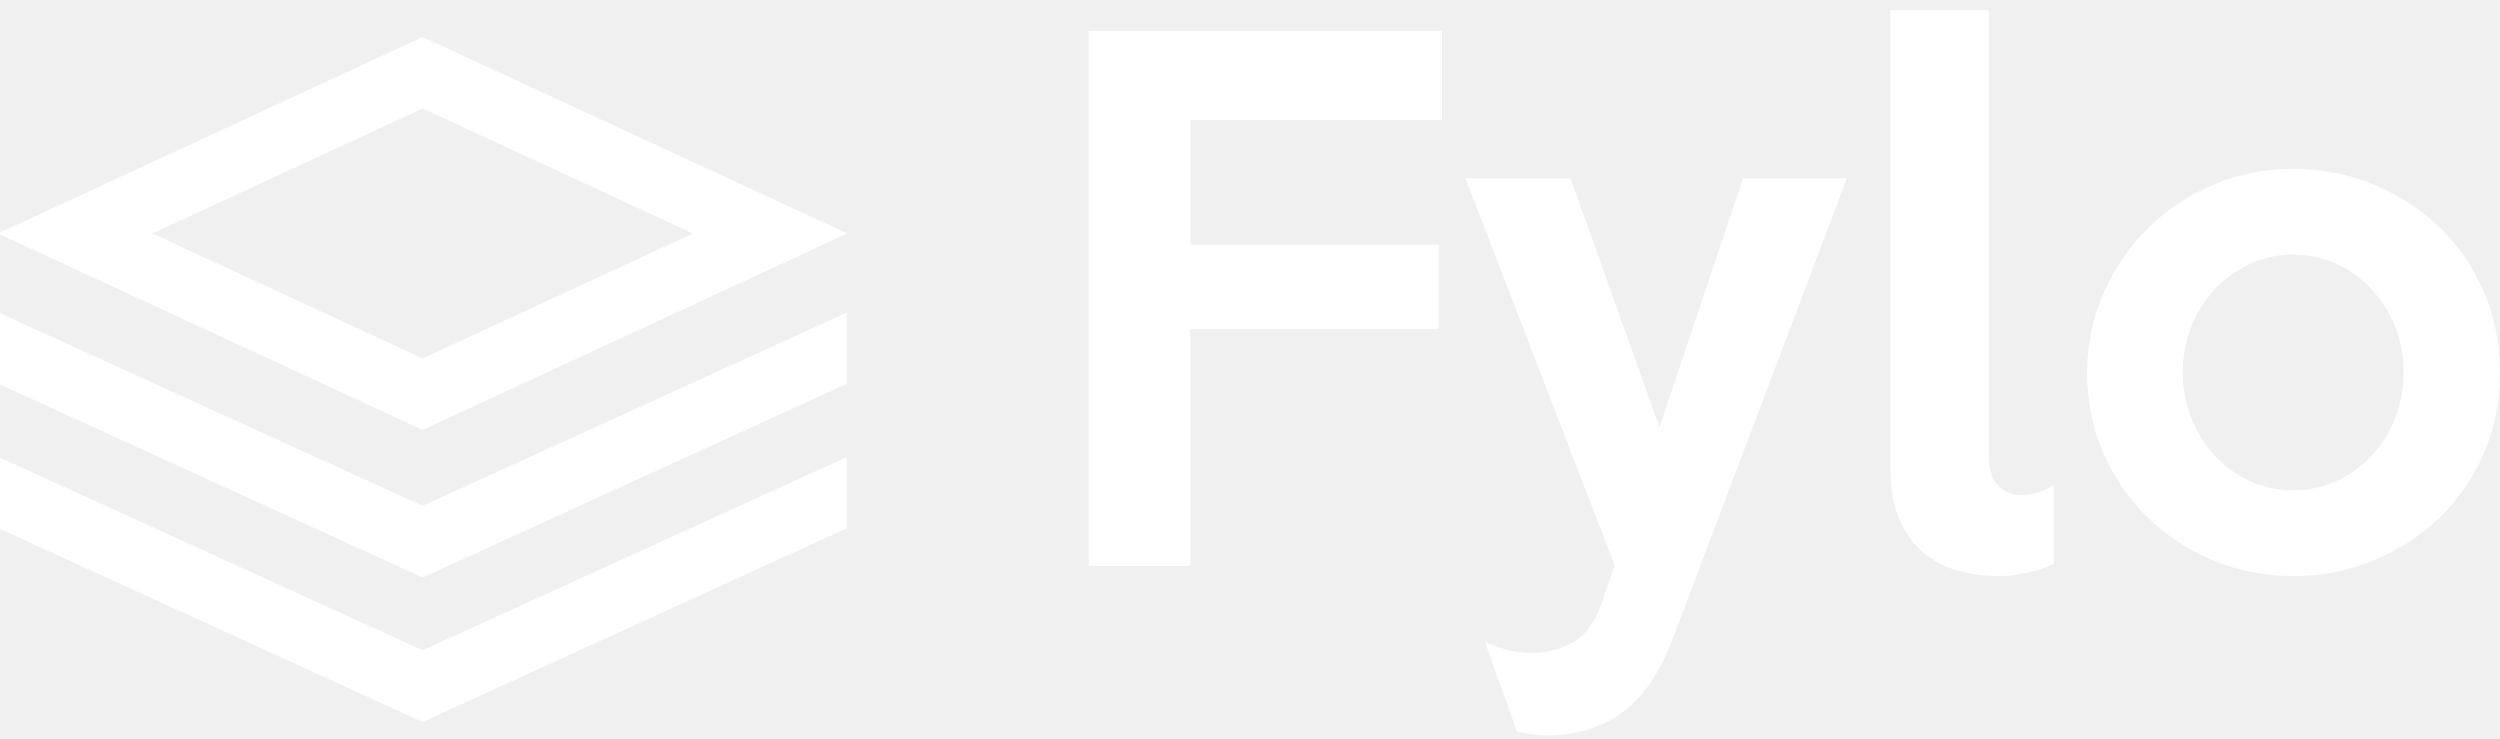
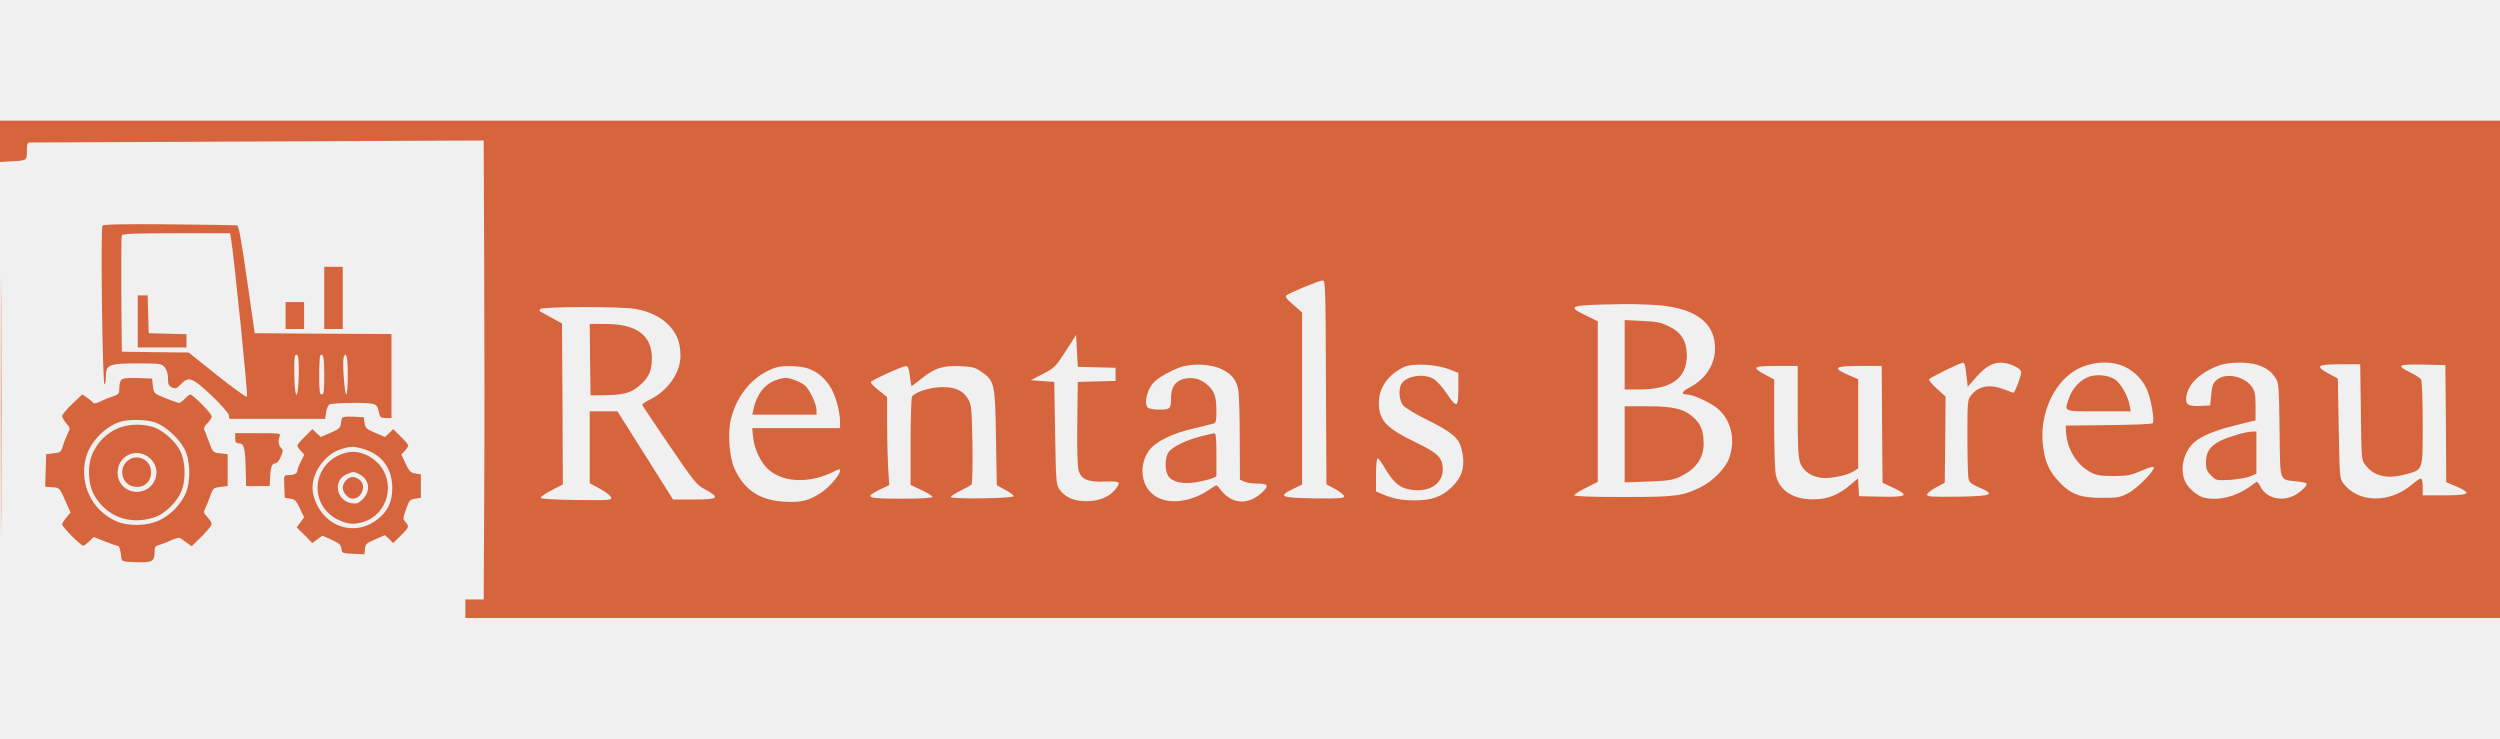
- <svg xmlns="http://www.w3.org/2000/svg" width="176" height="52">
-   <g fill="#FFF" fill-rule="evenodd">
-     <path d="M0 16.372v.128l29.754 13.764 29.859-13.811v-.035L29.754 2.608 0 16.372zm10.727.064l19.028-8.802 19.03 8.802-19.031 8.801-19.027-8.801zM29.754 35.61L0 22.052v5.014l29.754 13.59L59.613 27.02v-5.015L29.754 35.61zm0 10.17L0 32.22v5.015l29.754 13.591L59.613 37.19v-5.014L29.754 45.78zM169.216 26.22a8.564 8.564 0 0 0-2.285-5.892 7.675 7.675 0 0 0-2.473-1.768 7.259 7.259 0 0 0-3.015-.636 7.259 7.259 0 0 0-3.015.636 7.674 7.674 0 0 0-2.473 1.768 8.565 8.565 0 0 0-2.285 5.893 8.564 8.564 0 0 0 2.285 5.893 7.674 7.674 0 0 0 2.473 1.767 7.258 7.258 0 0 0 3.015.637 7.258 7.258 0 0 0 3.015-.637 7.675 7.675 0 0 0 2.473-1.767 8.563 8.563 0 0 0 2.285-5.893zm6.784 0c0 2.044-.377 3.937-1.13 5.681a13.849 13.849 0 0 1-3.11 4.526c-1.319 1.273-2.866 2.279-4.64 3.017-1.775.739-3.667 1.108-5.677 1.108s-3.894-.37-5.653-1.108a14.659 14.659 0 0 1-4.617-3.04 14.116 14.116 0 0 1-3.11-4.55c-.753-1.744-1.13-3.622-1.13-5.633 0-1.98.385-3.842 1.154-5.586a14.718 14.718 0 0 1 3.133-4.573 14.457 14.457 0 0 1 4.617-3.064c1.759-.739 3.627-1.108 5.606-1.108 2.01 0 3.902.369 5.677 1.108 1.774.738 3.321 1.744 4.64 3.017 1.32 1.272 2.356 2.789 3.11 4.549.753 1.76 1.13 3.645 1.13 5.657zm-31.422 13.483a9.087 9.087 0 0 1-1.814.613 9.217 9.217 0 0 1-2.096.236c-1.005 0-1.971-.134-2.898-.4a6.347 6.347 0 0 1-2.426-1.297c-.69-.597-1.24-1.375-1.649-2.334-.408-.958-.612-2.113-.612-3.465V.717h6.925v31.16c0 1.132.228 1.91.683 2.334.456.425.997.637 1.625.637.786 0 1.54-.236 2.262-.707v5.562zM130.02 12.55l-12.249 32.386c-.91 2.42-2.104 4.164-3.58 5.233-1.476 1.068-3.235 1.603-5.277 1.603a8.4 8.4 0 0 1-1.036-.071 7.784 7.784 0 0 1-1.083-.212l-2.262-6.317a8.974 8.974 0 0 0 1.65.59 6.61 6.61 0 0 0 1.6.211c1.069 0 2.042-.243 2.922-.73.879-.488 1.554-1.391 2.025-2.711l.943-2.734-10.506-27.248h7.396l6.266 17.536 5.889-17.536h7.302zm-28.502-4.102H83.806v8.769h17.478v5.94H83.806v16.688h-7.16V2.179h24.873v6.27z" />
+ <svg xmlns="http://www.w3.org/2000/svg" version="1.0" width="176" height="52" viewBox="0 0 1488 296" preserveAspectRatio="xMidYMid meet">
+   <g transform="translate(0,296) scale(0.1,-0.1)" fill="hsl(15, 65%, 54%" stroke="none" fill-rule="evenodd">
+     <path d="M0 2837 l0 -123 68 4 c93 5 92 4 92 62 0 41 3 50 18 50 9 0 621 3 1359 6 l1342 6 3 -763 c2 -420 2 -1035 0 -1366 l-3 -603 -54 0 -55 0 0 -55 0 -55 6055 0 6055 0 0 1480 0 1480 -7440 0 -7440 0 0 -123z m7892 -1434 l3 -608 53 -28 c28 -16 52 -35 52 -43 0 -12 -27 -14 -177 -12 -200 3 -218 11 -129 55 l56 27 0 512 0 512 -52 46 c-37 31 -50 48 -43 55 14 14 195 89 217 90 17 1 18 -36 20 -606z m1997 457 c200 -21 308 -100 318 -233 9 -107 -49 -203 -154 -257 -43 -22 -49 -40 -13 -40 33 0 123 -39 171 -74 89 -66 122 -185 82 -302 -21 -62 -98 -140 -173 -177 -107 -52 -150 -57 -462 -57 -183 0 -288 4 -288 10 0 5 32 26 70 45 l70 35 0 478 0 478 -70 34 c-120 58 -103 63 220 68 74 1 177 -3 229 -8z m-6103 -21 c84 -15 157 -53 202 -104 45 -51 62 -100 62 -177 0 -99 -77 -208 -185 -260 -25 -12 -44 -26 -43 -30 2 -4 75 -113 162 -241 150 -220 162 -235 215 -263 89 -49 77 -59 -68 -59 l-125 0 -165 262 -166 263 -82 0 -83 0 0 -214 0 -214 63 -34 c34 -19 63 -42 65 -52 3 -15 -14 -16 -207 -14 -131 2 -212 7 -213 13 -1 6 29 26 65 45 l67 35 -2 479 -3 479 -60 33 c-33 19 -64 35 -69 37 -5 2 -6 9 -2 15 9 16 488 17 572 1z m2742 -347 l112 -3 0 -39 0 -39 -112 -3 -113 -3 -3 -245 c-2 -159 1 -258 8 -283 16 -53 58 -70 162 -65 85 3 92 -2 57 -46 -35 -45 -96 -70 -169 -71 -77 0 -129 22 -163 69 -21 30 -22 41 -27 336 l-5 305 -70 5 -70 5 73 38 c69 36 75 42 135 135 l62 97 5 -95 5 -95 113 -3z m5167 16 c2 -7 7 -40 10 -72 l7 -60 51 58 c76 87 138 105 225 66 30 -14 42 -25 42 -40 0 -20 -38 -120 -46 -120 -2 0 -26 9 -54 20 -87 34 -153 22 -199 -36 -20 -25 -21 -39 -21 -244 0 -120 3 -231 6 -248 5 -26 16 -34 66 -56 97 -42 77 -51 -130 -54 -154 -2 -182 0 -182 12 0 8 24 27 53 43 l52 28 3 256 2 257 -51 46 c-28 25 -49 50 -47 56 3 10 180 97 201 99 4 1 9 -5 12 -11z m950 -12 c61 -29 107 -76 134 -137 24 -54 47 -187 34 -200 -5 -5 -123 -10 -263 -11 l-255 -3 2 -40 c7 -101 64 -194 147 -238 34 -18 58 -22 136 -22 84 0 103 4 168 32 50 22 72 27 72 18 0 -24 -102 -126 -154 -153 -46 -24 -61 -27 -156 -27 -129 0 -185 21 -255 96 -57 61 -82 115 -94 205 -24 168 42 347 163 439 89 68 227 85 321 41z m796 9 c51 -18 78 -38 105 -80 17 -27 19 -53 22 -307 4 -318 -4 -293 102 -305 33 -3 60 -10 60 -15 0 -16 -49 -59 -85 -74 -75 -31 -157 -7 -190 56 -8 16 -18 30 -21 30 -3 0 -20 -11 -37 -24 -82 -61 -184 -88 -271 -72 -44 8 -104 59 -122 103 -30 71 -7 169 52 225 43 40 127 75 255 106 l114 28 0 85 c0 71 -4 89 -22 115 -46 64 -156 86 -209 41 -22 -19 -28 -34 -33 -88 l-6 -64 -61 -3 c-73 -3 -90 10 -80 62 14 71 77 132 182 175 61 25 181 28 245 6z m-6164 -27 c58 -29 84 -64 94 -125 4 -26 8 -156 8 -289 l1 -241 25 -11 c14 -7 50 -12 80 -12 66 0 71 -14 20 -59 -85 -74 -182 -62 -249 34 -14 19 -15 19 -52 -7 -134 -93 -288 -98 -362 -13 -54 61 -56 166 -5 239 38 54 136 104 268 134 55 13 108 26 118 29 14 4 17 16 17 79 0 84 -13 118 -60 157 -38 33 -91 43 -141 28 -46 -14 -69 -51 -69 -110 0 -65 -5 -71 -69 -71 -31 0 -62 5 -69 12 -27 27 -1 120 44 159 32 27 91 60 146 80 72 27 190 21 255 -13z m1346 3 l57 -22 0 -95 c0 -116 -8 -118 -72 -24 -23 35 -58 73 -77 84 -60 34 -164 16 -191 -33 -17 -33 -12 -96 11 -125 11 -14 76 -54 146 -88 145 -72 185 -106 202 -171 24 -98 8 -164 -58 -228 -60 -58 -120 -79 -220 -79 -79 0 -130 10 -193 37 l-38 16 0 99 c0 58 4 98 10 98 5 0 24 -25 41 -55 41 -73 81 -112 127 -125 127 -35 229 25 219 128 -6 61 -34 86 -162 148 -175 84 -218 131 -218 235 0 91 57 170 153 214 50 22 187 15 263 -14z m5429 -255 c3 -269 4 -286 24 -312 52 -70 129 -89 238 -60 111 30 106 17 106 304 0 136 -4 254 -10 262 -5 8 -33 26 -61 40 -90 43 -78 51 73 48 l133 -3 3 -348 2 -349 60 -25 c96 -42 81 -53 -70 -53 l-130 0 0 50 c0 29 -4 50 -11 50 -6 0 -29 -16 -52 -35 -134 -115 -323 -111 -411 8 -20 27 -21 44 -26 325 l-5 297 -52 28 c-86 46 -73 57 66 57 l119 0 4 -284z m-9243 259 c54 -19 88 -46 128 -102 33 -46 63 -150 63 -217 l0 -36 -261 0 -262 0 6 -56 c7 -72 48 -155 95 -194 93 -77 249 -79 390 -6 26 13 32 14 32 3 0 -26 -68 -104 -117 -134 -72 -46 -114 -56 -212 -51 -146 7 -241 69 -299 196 -31 68 -42 210 -22 293 35 150 140 270 270 310 43 13 145 10 189 -6z m606 -45 c4 -33 9 -60 11 -60 2 0 28 20 58 44 78 63 126 79 229 75 76 -4 90 -7 129 -34 78 -54 81 -69 86 -392 l5 -283 51 -28 c28 -15 50 -31 49 -37 -4 -14 -373 -19 -373 -5 0 6 26 23 58 38 31 15 61 32 65 37 4 6 7 114 5 241 -4 208 -6 234 -24 264 -31 54 -77 75 -159 74 -71 -1 -160 -30 -177 -57 -4 -7 -8 -127 -8 -269 l0 -256 65 -31 c36 -16 65 -35 65 -40 0 -7 -62 -11 -185 -11 -209 0 -224 7 -129 54 l57 27 -7 106 c-3 58 -6 176 -6 262 l0 156 -50 40 c-28 22 -49 44 -47 49 4 11 185 94 209 95 12 1 18 -12 23 -59z m5285 -210 c0 -224 3 -276 16 -310 18 -44 59 -75 117 -85 47 -9 155 11 196 36 l31 19 0 266 0 265 -60 26 c-96 42 -81 53 70 53 l130 0 2 -347 3 -348 63 -30 c98 -46 85 -56 -70 -53 l-133 3 -3 53 -3 53 -42 -36 c-74 -63 -141 -90 -227 -89 -117 0 -197 52 -219 140 -7 25 -11 151 -11 308 l0 265 -52 28 c-85 46 -77 53 66 53 l126 0 0 -270z" />
+     <path d="M9670 1566 l0 -206 88 0 c189 0 282 67 282 202 0 84 -31 136 -103 172 -51 25 -73 30 -163 34 l-104 5 0 -207z" />
+     <path d="M9670 1034 l0 -227 138 5 c114 4 146 8 187 27 96 43 145 110 145 198 0 75 -16 117 -60 156 -57 52 -119 67 -277 67 l-133 0 0 -226z" />
+     <path d="M3512 1538 l3 -213 91 1 c111 2 154 15 207 63 50 45 67 85 67 156 0 138 -91 205 -276 205 l-94 0 2 -212z" />
+     <path d="M12437 1437 c-51 -16 -102 -69 -121 -125 -30 -87 -41 -82 175 -82 l191 0 -7 38 c-10 56 -56 134 -90 154 -41 23 -102 30 -148 15z" />
+     <path d="M13315 1091 c-138 -40 -185 -81 -185 -163 0 -42 5 -54 30 -80 30 -30 32 -30 113 -26 45 3 99 12 120 21 l37 16 0 125 0 126 -27 -1 c-16 0 -55 -8 -88 -18z" />
+     <path d="M7144 1080 c-90 -23 -169 -63 -190 -95 -21 -32 -22 -107 -1 -139 25 -38 86 -51 169 -38 36 7 78 17 92 23 l26 12 0 129 c0 96 -3 128 -12 127 -7 0 -45 -9 -84 -19z" />
+     <path d="M4617 1415 c-66 -23 -114 -86 -132 -172 l-7 -33 191 0 191 0 0 28 c0 34 -41 121 -68 145 -23 21 -87 46 -117 46 -11 0 -37 -6 -58 -14z" />
+     <path d="M5 1255 c0 -693 1 -975 2 -627 2 349 2 916 0 1260 -1 345 -2 60 -2 -633z" />
+     <path d="M610 2335 c-12 -14 0 -945 12 -945 4 0 8 20 8 43 0 75 16 82 187 82 140 0 145 -1 164 -24 12 -15 19 -39 19 -66 0 -34 4 -44 24 -53 20 -9 27 -7 52 19 47 49 68 41 182 -66 58 -55 102 -105 104 -118 l3 -22 285 0 285 0 6 39 c3 21 12 42 20 47 8 5 71 9 140 9 138 0 144 -2 155 -58 6 -28 10 -32 40 -32 l34 0 0 250 0 250 -407 2 -407 3 -46 320 c-36 250 -49 320 -60 322 -8 1 -190 4 -403 6 -280 2 -390 0 -397 -8z m765 -77 c18 -105 102 -934 95 -941 -4 -5 -84 53 -177 127 l-170 136 -199 2 -199 3 -3 340 c-1 187 0 346 3 352 3 10 77 13 324 13 l320 0 6 -32z m403 -816 c-4 -147 -22 -153 -26 -8 -3 116 2 146 19 129 6 -6 9 -56 7 -121z m152 2 c0 -95 -3 -114 -15 -114 -12 0 -15 19 -15 113 0 63 3 117 6 120 18 17 24 -14 24 -119z m140 0 c0 -63 -4 -114 -9 -114 -10 0 -25 199 -15 223 15 39 24 -1 24 -109z" />
+     <path d="M820 1765 l0 -155 145 0 145 0 0 40 0 39 -112 3 -113 3 -3 113 -3 112 -29 0 -30 0 0 -155z" />
+     <path d="M1930 1905 l0 -185 55 0 55 0 0 185 0 185 -55 0 -55 0 0 -185z" />
+     <path d="M1700 1800 l0 -80 55 0 55 0 0 80 0 80 -55 0 -55 0 0 -80z" />
+     <path d="M722 1418 c-6 -6 -12 -29 -12 -49 0 -34 -3 -38 -37 -50 -21 -6 -55 -20 -75 -30 -21 -11 -39 -15 -43 -9 -3 5 -19 19 -35 30 l-30 21 -60 -57 c-33 -31 -60 -64 -60 -72 0 -8 11 -27 25 -44 24 -28 24 -30 8 -61 -9 -18 -22 -50 -28 -72 -11 -38 -15 -40 -56 -45 l-44 -5 -3 -97 -3 -97 42 -3 c45 -3 44 -2 83 -92 l26 -58 -25 -30 c-14 -16 -25 -35 -25 -42 0 -13 111 -126 125 -126 5 0 21 12 36 26 l27 26 65 -26 c36 -14 70 -26 76 -26 11 0 18 -22 23 -70 3 -24 6 -25 86 -28 97 -3 112 4 112 58 0 32 4 39 26 44 14 4 47 16 71 28 30 14 50 18 58 12 7 -5 24 -18 39 -28 l27 -19 60 59 c32 32 59 65 59 73 0 8 -12 27 -26 42 -23 24 -24 30 -13 50 6 13 20 46 30 74 17 48 19 50 61 55 l43 5 0 95 0 95 -44 5 c-43 5 -44 6 -66 65 -12 33 -25 67 -29 75 -4 10 3 25 19 40 14 13 25 31 25 40 0 17 -111 130 -128 130 -4 0 -19 -11 -32 -25 -13 -14 -28 -25 -34 -25 -6 0 -42 13 -81 28 -70 29 -70 29 -75 73 l-5 44 -85 3 c-58 2 -89 -1 -98 -10z m201 -254 c61 -21 141 -93 175 -158 36 -68 38 -196 6 -267 -31 -66 -87 -124 -152 -156 -75 -37 -191 -39 -263 -6 -142 65 -216 218 -179 371 21 91 105 183 197 217 52 19 159 18 216 -1z" />
+     <path d="M695 1126 c-65 -31 -112 -78 -143 -145 -34 -73 -29 -186 11 -254 73 -123 205 -173 347 -131 72 21 150 98 175 173 22 68 17 169 -13 226 -27 53 -87 109 -142 134 -65 30 -169 28 -235 -3z m208 -186 c46 -51 34 -133 -25 -171 -79 -49 -178 4 -178 95 0 111 128 159 203 76z" />
+     <path d="M785 951 c-92 -39 -68 -171 31 -171 103 0 115 152 14 174 -14 3 -34 1 -45 -3z" />
+     <path d="M2035 1188 c-2 -7 -5 -24 -7 -37 -2 -19 -16 -30 -61 -49 l-58 -25 -25 23 -24 24 -45 -44 c-25 -24 -45 -49 -45 -54 0 -5 9 -20 21 -32 l20 -22 -20 -41 c-12 -22 -21 -47 -21 -55 0 -16 -21 -26 -56 -26 -24 0 -25 -2 -22 -67 l3 -68 33 -5 c28 -4 36 -13 57 -58 l25 -53 -22 -30 -22 -30 47 -46 46 -47 30 22 30 22 55 -25 c45 -20 55 -29 58 -52 3 -27 5 -28 70 -31 l67 -3 3 32 c3 28 9 35 61 57 l58 25 25 -23 24 -24 45 44 c50 49 52 55 28 82 -16 17 -15 22 4 76 18 52 23 57 54 62 l34 5 0 70 0 70 -33 5 c-28 4 -36 13 -58 59 l-25 54 21 22 c11 12 20 26 20 31 0 5 -20 30 -45 54 l-45 44 -24 -24 -25 -23 -58 25 c-52 22 -59 29 -63 59 l-5 34 -63 3 c-44 2 -64 -1 -67 -10z m131 -183 c107 -32 168 -115 169 -230 0 -85 -27 -142 -92 -191 -96 -73 -223 -65 -307 20 -45 44 -76 115 -76 171 0 95 77 201 167 229 62 19 79 19 139 1z" />
+     <path d="M2050 981 c-75 -23 -125 -71 -149 -140 -34 -102 14 -211 113 -257 57 -27 91 -29 147 -13 151 46 198 240 86 353 -57 56 -129 77 -197 57z m90 -126 c59 -31 68 -98 20 -147 -27 -26 -36 -30 -68 -25 -91 15 -112 136 -30 172 42 18 43 18 78 0z" />
+     <path d="M2060 820 c-11 -11 -20 -31 -20 -45 0 -29 32 -65 58 -65 57 0 86 82 40 114 -30 21 -54 20 -78 -4z" />
+     <path d="M1400 1070 c0 -23 5 -30 19 -30 33 0 40 -24 43 -141 l3 -114 70 0 70 0 2 45 c3 65 11 90 31 90 10 0 23 15 33 39 15 34 15 41 2 53 -16 17 -19 45 -8 71 7 16 -3 17 -129 17 l-136 0 0 -30z" />
  </g>
</svg>
